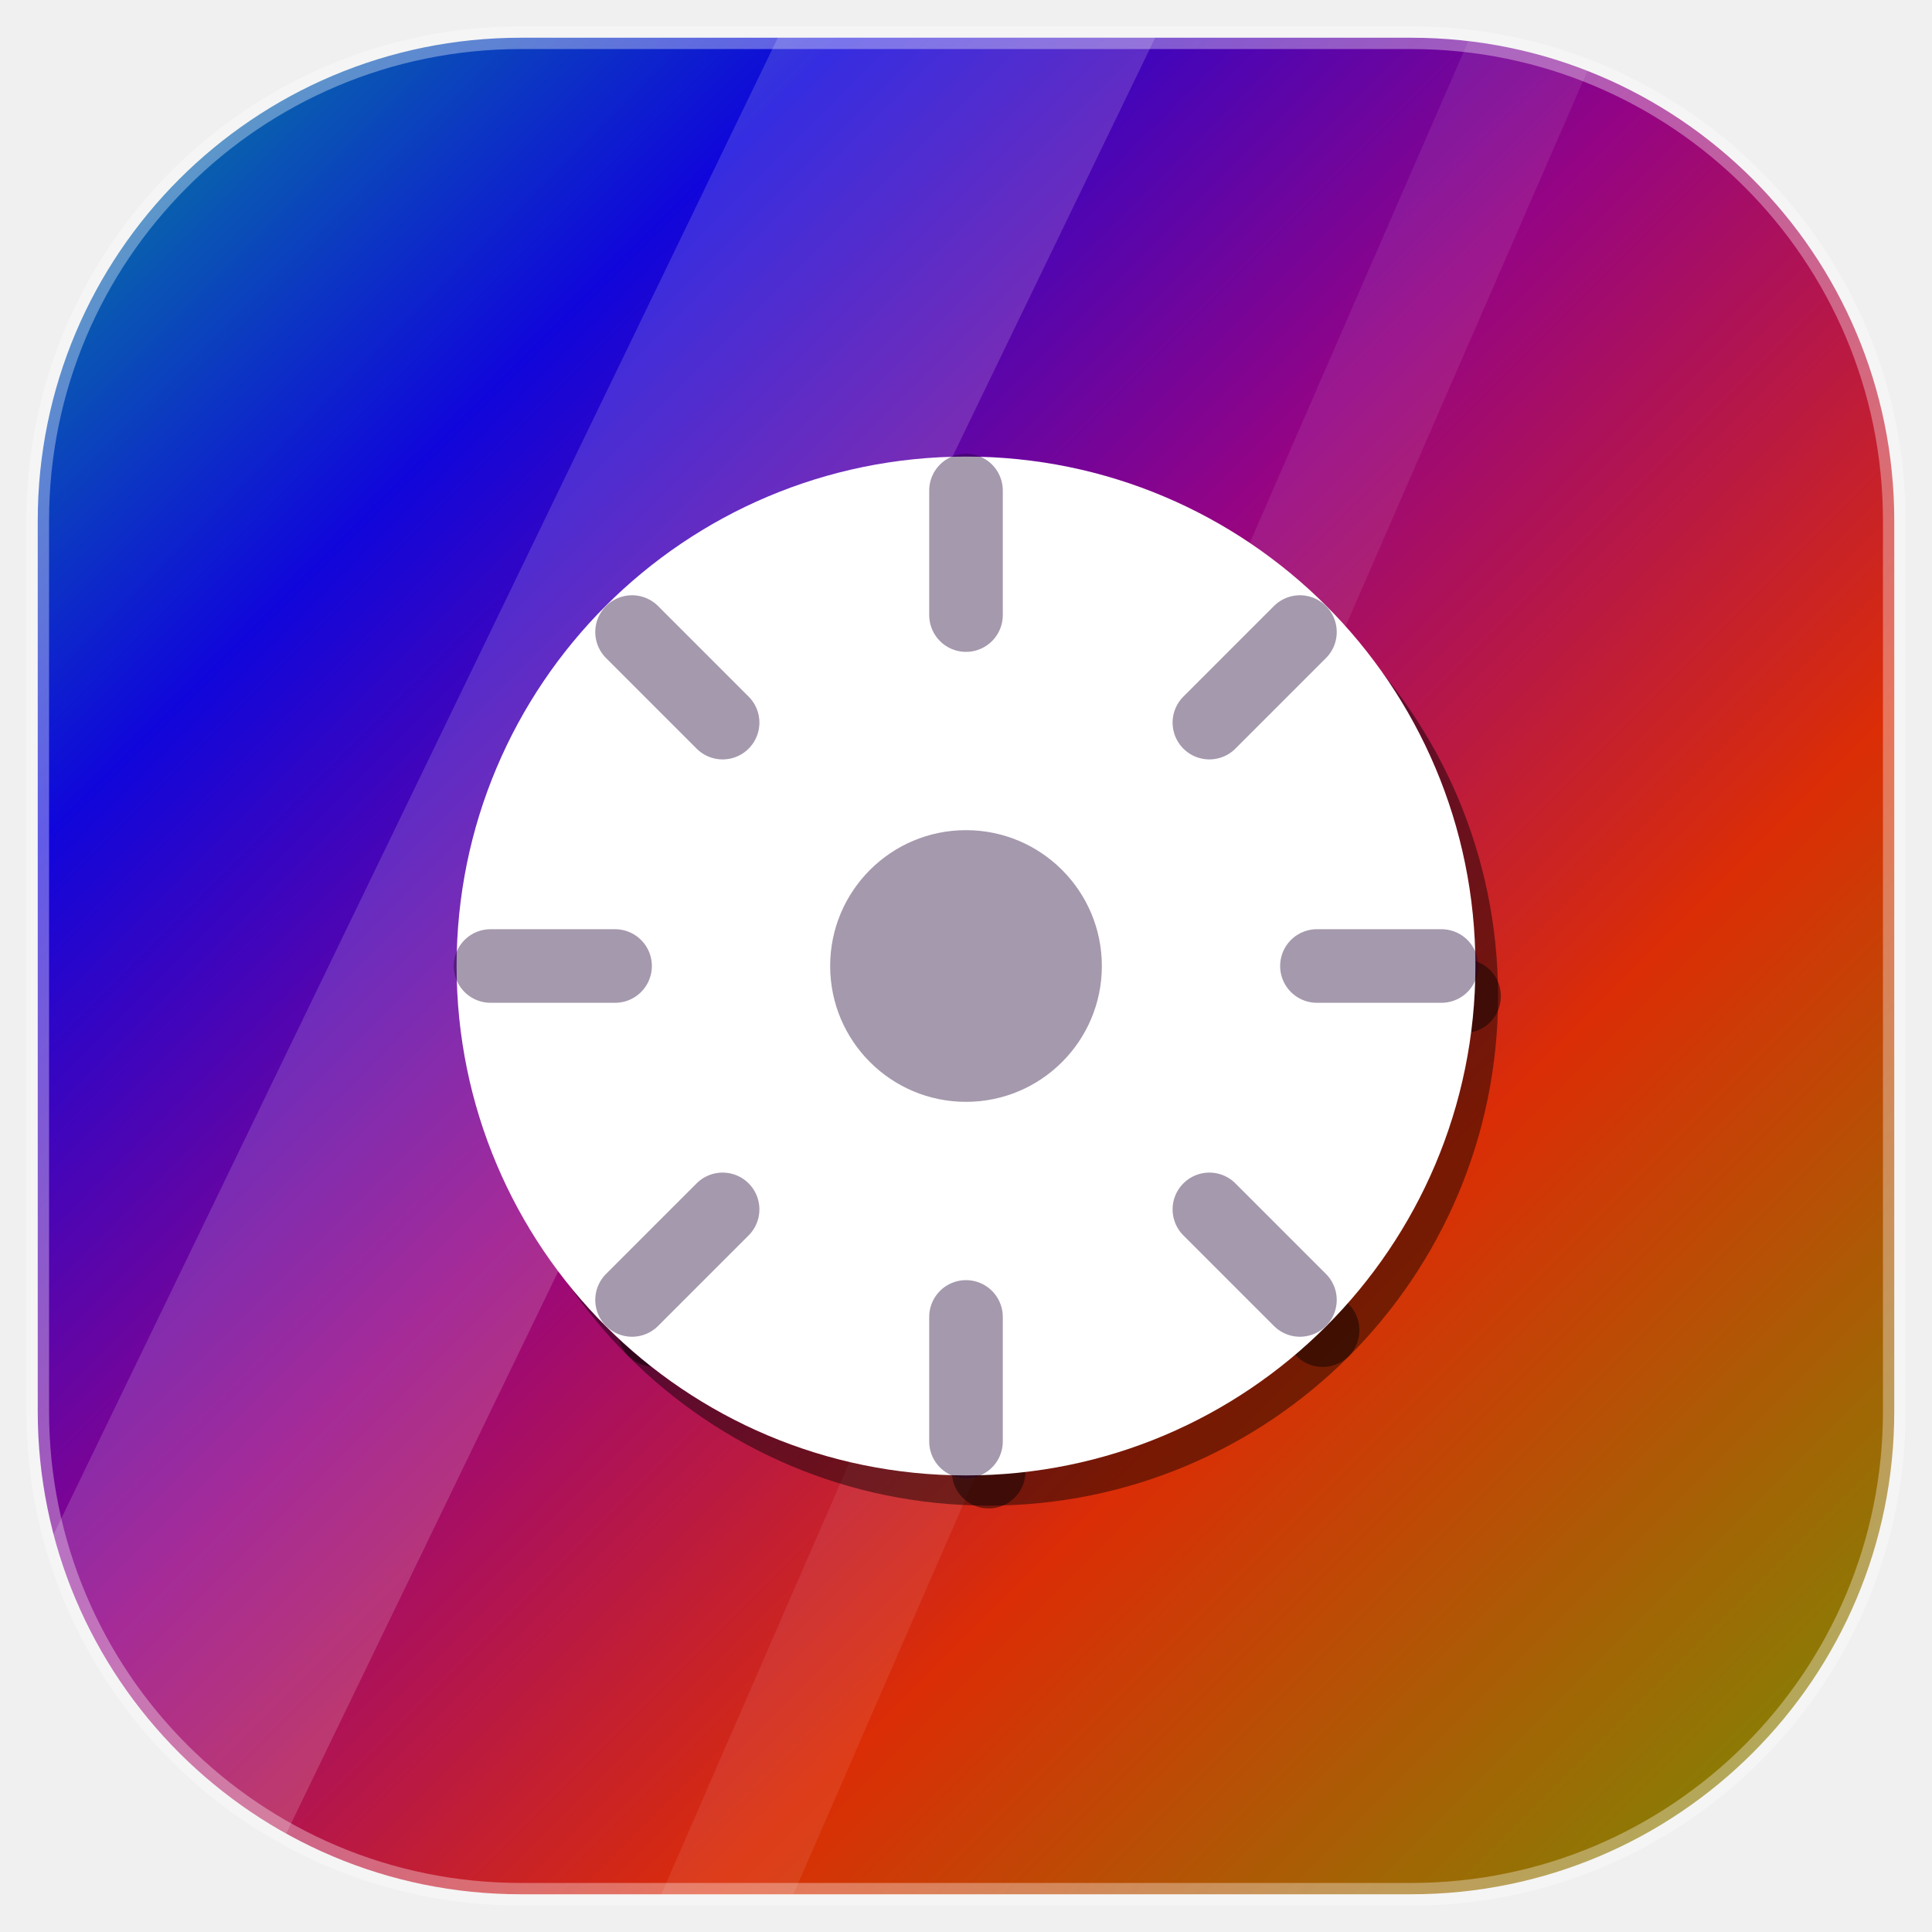
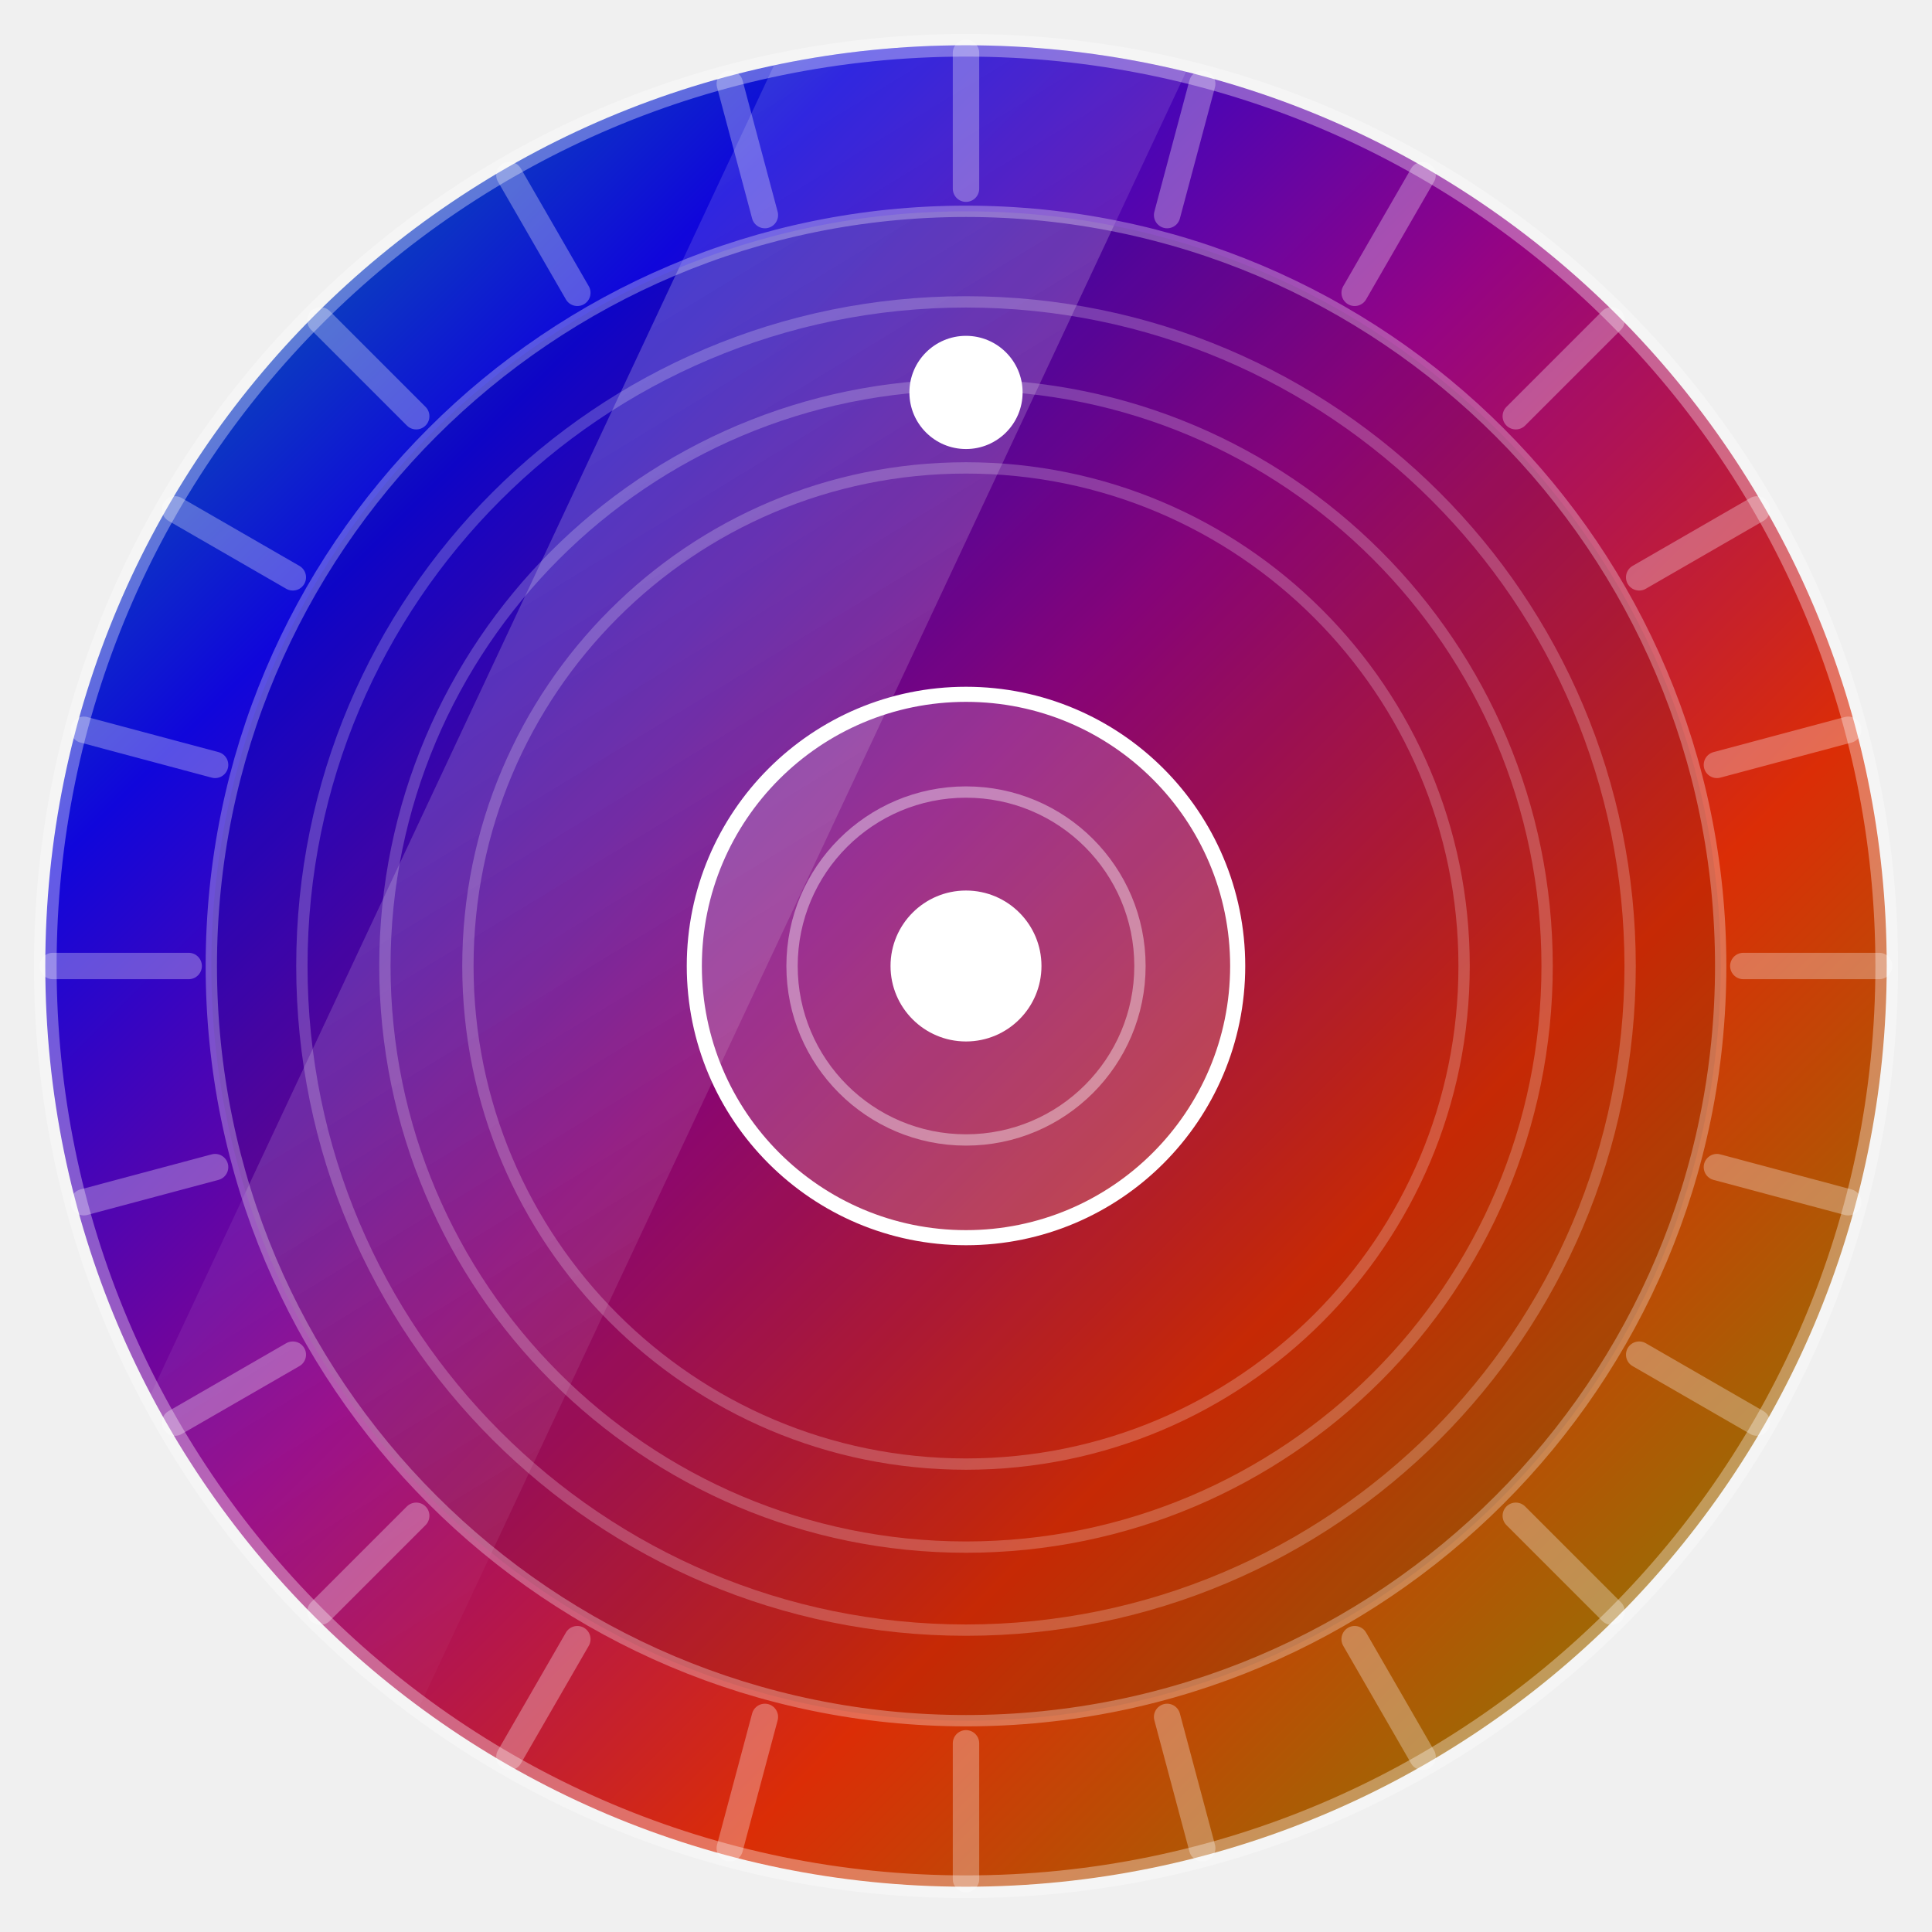
<svg xmlns="http://www.w3.org/2000/svg" width="512" height="512" viewBox="0 0 512 512">
  <defs>
-     <clipPath id="plate">
-       <rect x="10" y="10" width="492" height="492" rx="128" />
-     </clipPath>
-     <linearGradient id="foil" x1="0" y1="0" x2="1" y2="1">
+     <linearGradient id="jogBg" x1="0" y1="0" x2="1" y2="1">
      <stop offset="0" stop-color="hsl(179,95%,30%)" />
      <stop offset="0.22" stop-color="hsl(243,95%,44%)" />
      <stop offset="0.45" stop-color="hsl(307,95%,30%)" />
      <stop offset="0.68" stop-color="hsl(11,95%,44%)" />
      <stop offset="1" stop-color="hsl(75,95%,30%)" />
    </linearGradient>
+     <linearGradient id="jogSheen" x1="0" y1="0" x2="0.4" y2="1">
+       <stop offset="0" stop-color="rgba(255,255,255,0.2)" />
+       <stop offset="1" stop-color="rgba(255,255,255,0)" />
+     </linearGradient>
  </defs>
-   <g clip-path="url(#plate)">
-     <rect x="10" y="10" width="492" height="492" rx="128" fill="url(#foil)" />
-     <path d="M-60 560 L240 -60 L340 -60 L40 560 Z" fill="rgba(255,255,255,0.16)" />
-     <path d="M150 560 L420 -60 L455 -60 L185 560 Z" fill="rgba(255,255,255,0.08)" />
+   <clipPath id="jogDisc">
+     <circle cx="256" cy="256" r="244" />
+   </clipPath>
+   <clipPath id="jogFace">
+     <circle cx="256" cy="256" r="200" />
+   </clipPath>
+   <circle cx="256" cy="256" r="244" fill="url(#jogBg)" stroke="rgba(255,255,255,0.34)" stroke-width="6" />
+   <g clip-path="url(#jogDisc)">
+     <path d="M-40 540 L232 -40 L342 -40 L70 540 Z" fill="url(#jogSheen)" />
  </g>
-   <rect x="10" y="10" width="492" height="492" rx="128" fill="none" stroke="rgba(255,255,255,0.34)" stroke-width="6" />
-   <g transform="translate(6,8)">
-     <g transform="translate(76,76) scale(15)">
-       <circle cx="12" cy="12" r="9" fill="rgba(0,0,0,0.45)" />
-       <circle cx="12" cy="12" r="2.4" fill="rgba(0,0,0,0.45)" />
-       <g stroke="rgba(0,0,0,0.45)" stroke-width="1.3" stroke-linecap="round">
-         <path d="M12 3.6v2.2M12 18.2v2.2M3.6 12h2.2M18.2 12h2.2M6.1 6.1l1.6 1.6M16.3 16.3l1.6 1.6M17.9 6.1l-1.6 1.6M7.7 16.3l-1.6 1.6" />
-       </g>
-     </g>
+   <path d="M256.0 14.0 L256.0 50.0" fill="none" stroke="#ffffff" stroke-width="7" stroke-linecap="round" opacity="0.3" />
+   <path d="M318.6 22.2 L309.3 57.0" fill="none" stroke="#ffffff" stroke-width="7" stroke-linecap="round" opacity="0.3" />
+   <path d="M377.0 46.4 L359.0 77.6" fill="none" stroke="#ffffff" stroke-width="7" stroke-linecap="round" opacity="0.3" />
+   <path d="M427.1 84.9 L401.7 110.3" fill="none" stroke="#ffffff" stroke-width="7" stroke-linecap="round" opacity="0.3" />
+   <path d="M465.6 135.0 L434.4 153.0" fill="none" stroke="#ffffff" stroke-width="7" stroke-linecap="round" opacity="0.3" />
+   <path d="M489.8 193.4 L455.0 202.7" fill="none" stroke="#ffffff" stroke-width="7" stroke-linecap="round" opacity="0.3" />
+   <path d="M498.0 256.0 L462.0 256.0" fill="none" stroke="#ffffff" stroke-width="7" stroke-linecap="round" opacity="0.3" />
+   <path d="M489.8 318.6 L455.0 309.3" fill="none" stroke="#ffffff" stroke-width="7" stroke-linecap="round" opacity="0.3" />
+   <path d="M465.6 377.0 L434.4 359.0" fill="none" stroke="#ffffff" stroke-width="7" stroke-linecap="round" opacity="0.3" />
+   <path d="M427.1 427.1 L401.7 401.7" fill="none" stroke="#ffffff" stroke-width="7" stroke-linecap="round" opacity="0.3" />
+   <path d="M377.0 465.6 L359.0 434.4" fill="none" stroke="#ffffff" stroke-width="7" stroke-linecap="round" opacity="0.3" />
+   <path d="M318.6 489.8 L309.3 455.0" fill="none" stroke="#ffffff" stroke-width="7" stroke-linecap="round" opacity="0.3" />
+   <path d="M256.0 498.0 L256.0 462.0" fill="none" stroke="#ffffff" stroke-width="7" stroke-linecap="round" opacity="0.3" />
+   <path d="M193.4 489.8 L202.7 455.0" fill="none" stroke="#ffffff" stroke-width="7" stroke-linecap="round" opacity="0.3" />
+   <path d="M135.0 465.6 L153.0 434.4" fill="none" stroke="#ffffff" stroke-width="7" stroke-linecap="round" opacity="0.3" />
+   <path d="M84.9 427.1 L110.3 401.7" fill="none" stroke="#ffffff" stroke-width="7" stroke-linecap="round" opacity="0.3" />
+   <path d="M46.4 377.0 L77.6 359.0" fill="none" stroke="#ffffff" stroke-width="7" stroke-linecap="round" opacity="0.3" />
+   <path d="M22.2 318.6 L57.0 309.3" fill="none" stroke="#ffffff" stroke-width="7" stroke-linecap="round" opacity="0.3" />
+   <path d="M14.0 256.0 L50.0 256.0" fill="none" stroke="#ffffff" stroke-width="7" stroke-linecap="round" opacity="0.3" />
+   <path d="M22.2 193.4 L57.0 202.7" fill="none" stroke="#ffffff" stroke-width="7" stroke-linecap="round" opacity="0.3" />
+   <path d="M46.4 135.0 L77.6 153.0" fill="none" stroke="#ffffff" stroke-width="7" stroke-linecap="round" opacity="0.3" />
+   <path d="M84.9 84.9 L110.3 110.3" fill="none" stroke="#ffffff" stroke-width="7" stroke-linecap="round" opacity="0.3" />
+   <path d="M135.0 46.4 L153.0 77.6" fill="none" stroke="#ffffff" stroke-width="7" stroke-linecap="round" opacity="0.3" />
+   <path d="M193.4 22.2 L202.7 57.0" fill="none" stroke="#ffffff" stroke-width="7" stroke-linecap="round" opacity="0.3" />
+   <circle cx="256" cy="256" r="200" fill="rgba(0,0,0,0.1)" stroke="rgba(255,255,255,0.3)" stroke-width="3" />
+   <g clip-path="url(#jogFace)">
+     <path d="M-40 540 L232 -40 L342 -40 L70 540 Z" fill="url(#jogSheen)" />
  </g>
-   <g transform="translate(76,76) scale(15)">
-     <circle cx="12" cy="12" r="9" fill="#ffffff" />
-     <circle cx="12" cy="12" r="2.4" fill="rgba(30,0,50,0.4)" />
-     <g stroke="rgba(30,0,50,0.4)" stroke-width="1.3" stroke-linecap="round">
-       <path d="M12 3.6v2.2M12 18.2v2.2M3.6 12h2.2M18.2 12h2.2M6.1 6.1l1.6 1.6M16.3 16.3l1.6 1.6M17.9 6.1l-1.6 1.6M7.7 16.3l-1.6 1.6" />
-     </g>
-   </g>
+   <circle cx="256" cy="256" r="176.0" fill="none" stroke="#ffffff" stroke-width="3" opacity="0.22" />
+   <circle cx="256" cy="256" r="154.0" fill="none" stroke="#ffffff" stroke-width="3" opacity="0.22" />
+   <circle cx="256" cy="256" r="132.0" fill="none" stroke="#ffffff" stroke-width="3" opacity="0.22" />
+   <circle cx="256" cy="256" r="72" fill="rgba(255,255,255,0.18)" stroke="#ffffff" stroke-width="4" />
+   <circle cx="256" cy="256" r="46.1" fill="none" stroke="#ffffff" stroke-width="3" opacity="0.4" />
+   <circle cx="256" cy="256" r="20" fill="#ffffff" />
+   <circle cx="256" cy="104.0" r="15" fill="#ffffff" />
</svg>
